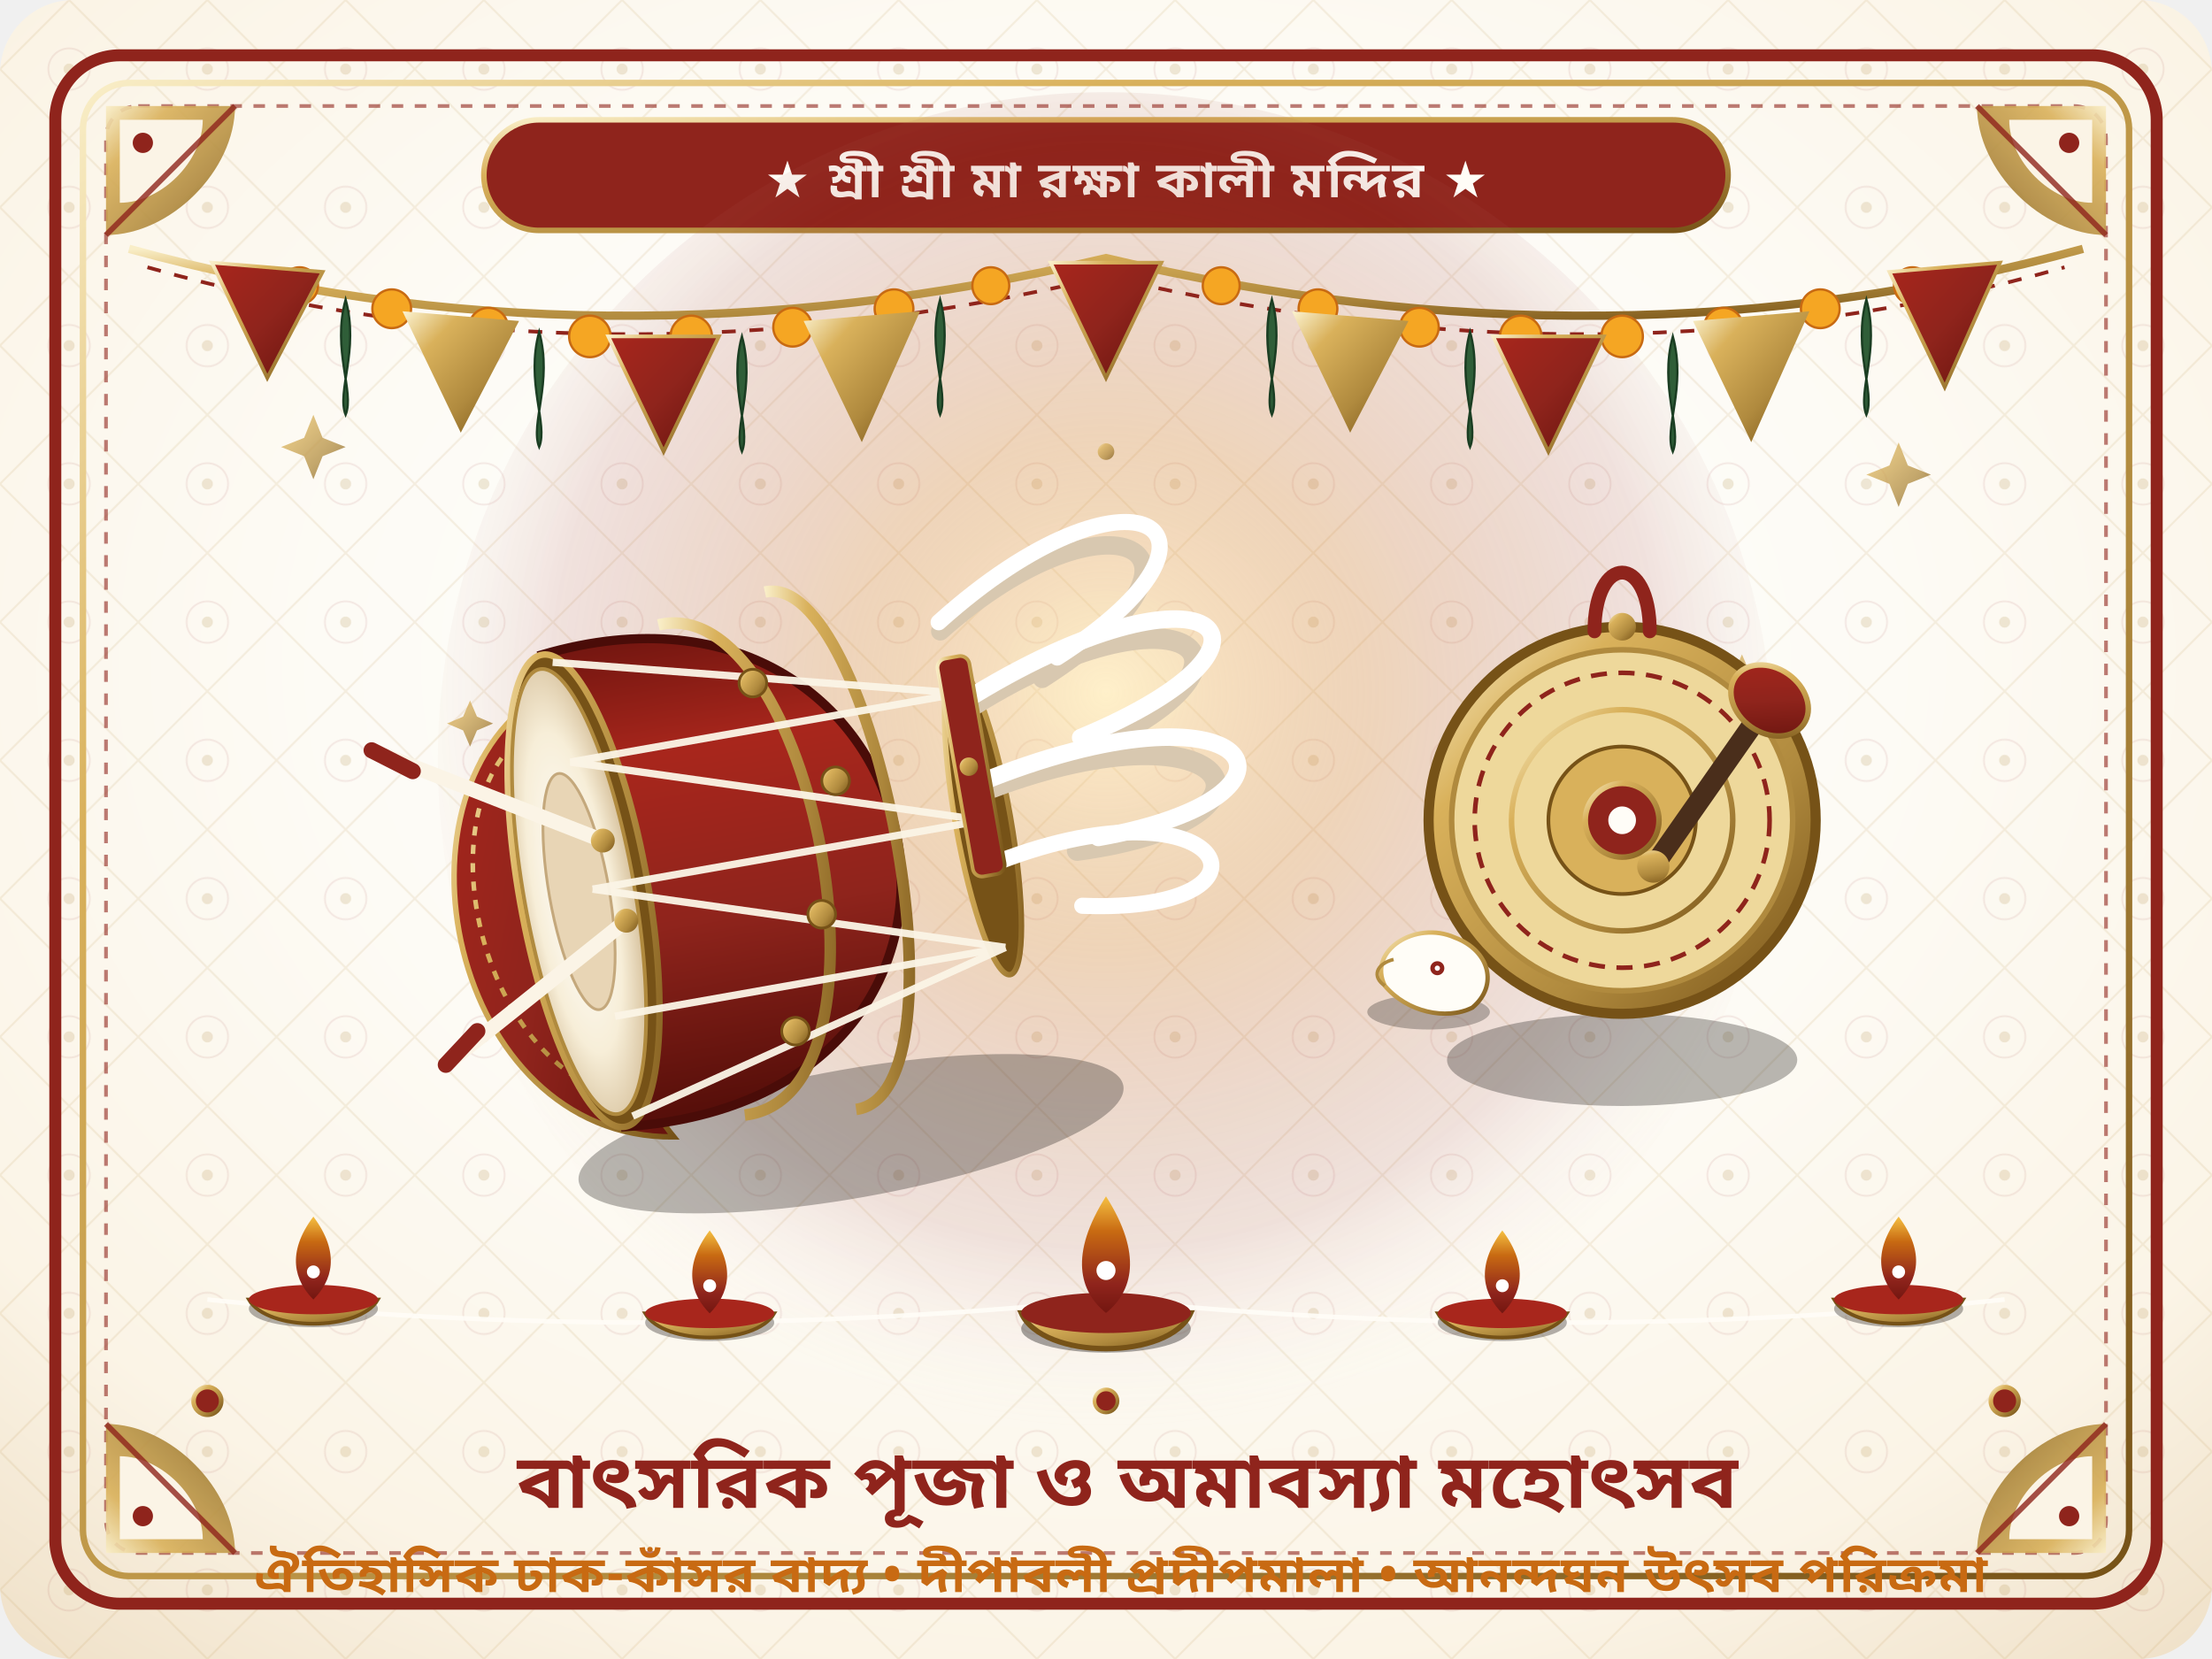
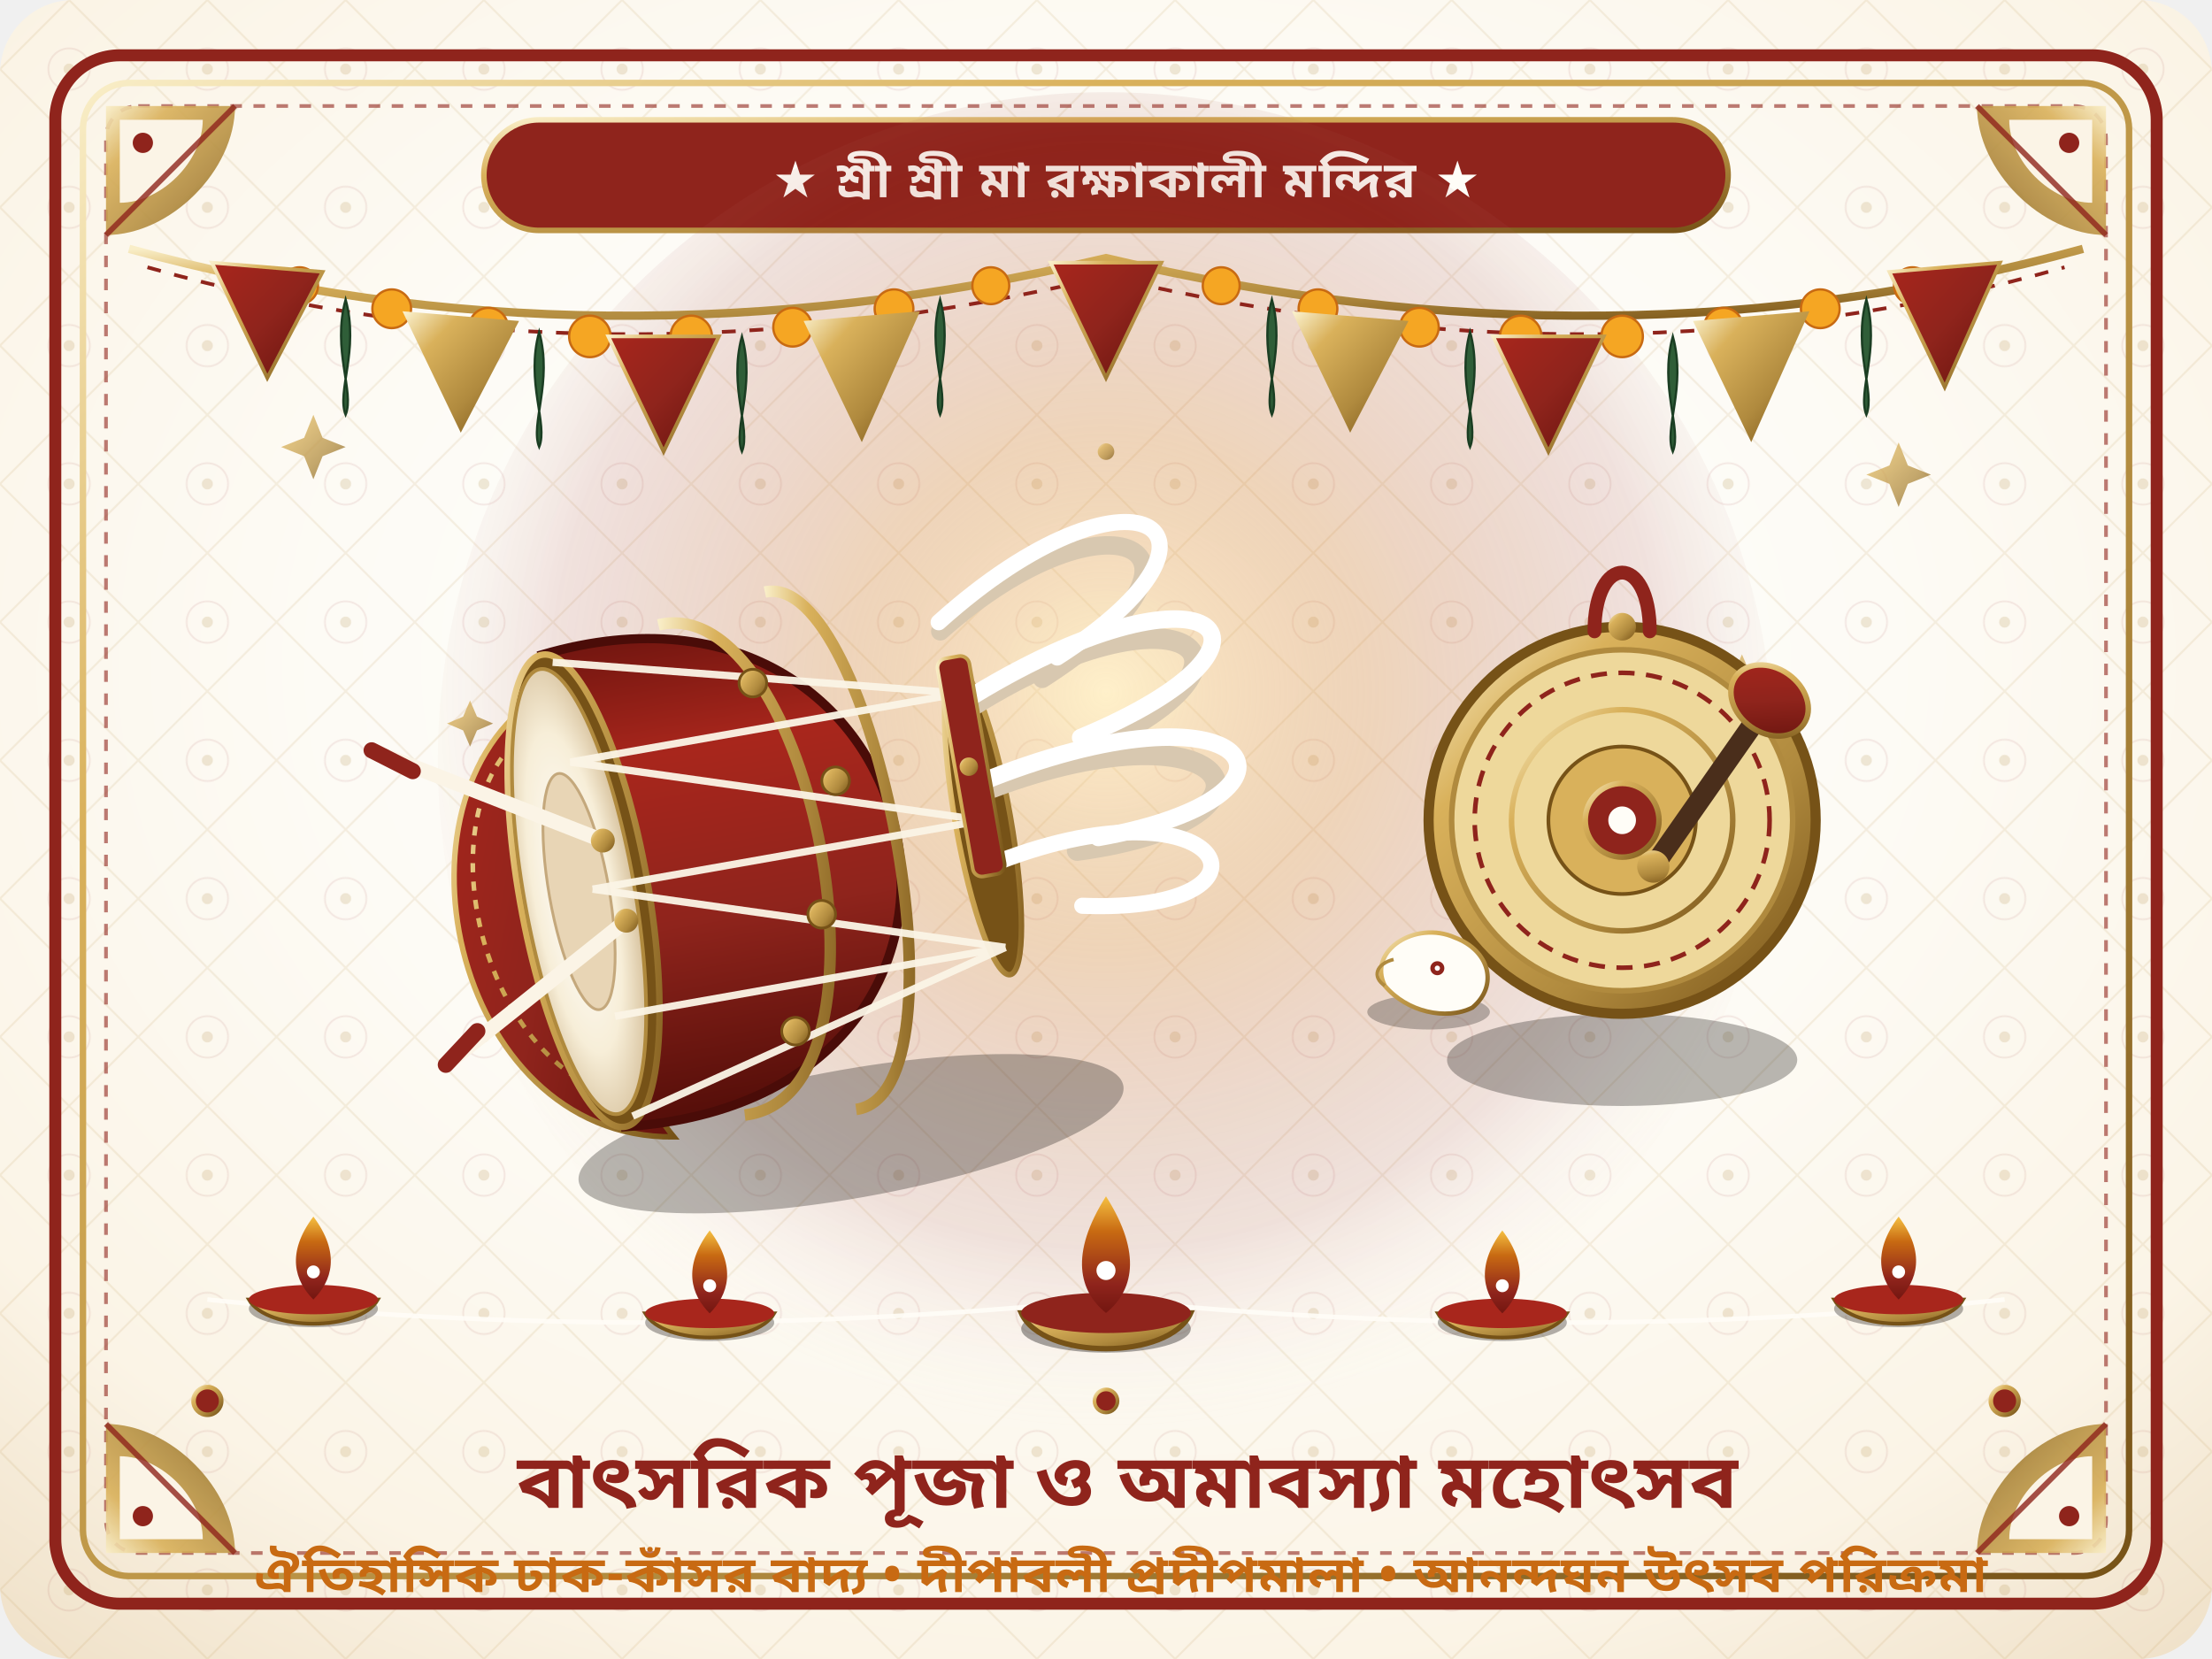
<svg xmlns="http://www.w3.org/2000/svg" xmlns:xlink="http://www.w3.org/1999/xlink" viewBox="0 0 480 360" width="480" height="360" fill="none" xml:space="preserve">
  <defs>
    <radialGradient id="festCanvasBg" cx="50%" cy="40%" r="78%">
      <stop offset="0%" stop-color="#FFFFFF" />
      <stop offset="45%" stop-color="#FDFBF5" />
      <stop offset="78%" stop-color="#FBF4E6" />
      <stop offset="100%" stop-color="#EFE0C7" />
    </radialGradient>
    <pattern id="festAlpanaTile" width="30" height="30" patternUnits="userSpaceOnUse">
      <path d="M 15 0 L 30 15 L 15 30 L 0 15 Z" fill="none" stroke="#B08A3E" stroke-width="0.45" stroke-opacity="0.12" />
      <circle cx="15" cy="15" r="4.5" fill="none" stroke="#8F241C" stroke-width="0.4" stroke-opacity="0.08" />
      <circle cx="15" cy="15" r="1.2" fill="#B08A3E" fill-opacity="0.18" />
    </pattern>
    <radialGradient id="festCelebrationAura" cx="50%" cy="45%" r="55%">
      <stop offset="0%" stop-color="#FFDE8A" stop-opacity="0.45" />
      <stop offset="35%" stop-color="#C86A12" stop-opacity="0.28" />
      <stop offset="75%" stop-color="#8F241C" stop-opacity="0.12" />
      <stop offset="100%" stop-color="#FBF4E6" stop-opacity="0" />
    </radialGradient>
    <linearGradient id="festGoldGrad" x1="0%" y1="0%" x2="100%" y2="100%">
      <stop offset="0%" stop-color="#F9EEC8" />
      <stop offset="25%" stop-color="#D9B15B" />
      <stop offset="65%" stop-color="#B08A3E" />
      <stop offset="100%" stop-color="#765217" />
    </linearGradient>
    <linearGradient id="festCrimsonGrad" x1="0%" y1="0%" x2="100%" y2="100%">
      <stop offset="0%" stop-color="#A8261C" />
      <stop offset="50%" stop-color="#8F241C" />
      <stop offset="100%" stop-color="#65120D" />
    </linearGradient>
    <linearGradient id="festDhaakWood" x1="0%" y1="0%" x2="0%" y2="100%">
      <stop offset="0%" stop-color="#731610" />
      <stop offset="25%" stop-color="#A8261C" />
      <stop offset="60%" stop-color="#8F241C" />
      <stop offset="100%" stop-color="#550E09" />
    </linearGradient>
    <radialGradient id="drumSkinGrad" cx="45%" cy="50%" r="55%">
      <stop offset="0%" stop-color="#FFFFFF" />
      <stop offset="65%" stop-color="#F7EED8" />
      <stop offset="100%" stop-color="#D8C39F" />
    </radialGradient>
    <linearGradient id="festFlameGrad" x1="0%" y1="100%" x2="0%" y2="0%">
      <stop offset="0%" stop-color="#731610" />
      <stop offset="25%" stop-color="#8F241C" />
      <stop offset="70%" stop-color="#C86A12" />
      <stop offset="100%" stop-color="#F5C042" />
    </linearGradient>
    <g id="festCornerFiligree">
      <path d="M 0,0 L 28,0 C 28,14 14,28 0,28 Z" fill="url(#festGoldGrad)" opacity="0.9" />
      <path d="M 3,3 L 21,3 C 21,12 12,21 3,21 Z" fill="#FBF4E6" />
      <circle cx="8" cy="8" r="2.2" fill="#8F241C" />
      <path d="M 0,28 L 28,0" stroke="#8F241C" stroke-width="1.2" opacity="0.8" />
    </g>
  </defs>
  <rect width="480" height="360" rx="16" fill="url(#festCanvasBg)" />
  <rect width="480" height="360" rx="16" fill="url(#festAlpanaTile)" />
  <rect x="12" y="12" width="456" height="336" rx="14" fill="none" stroke="#8F241C" stroke-width="2.6" />
  <rect x="18" y="18" width="444" height="324" rx="10" fill="none" stroke="url(#festGoldGrad)" stroke-width="1.4" />
  <rect x="23" y="23" width="434" height="314" rx="7" fill="none" stroke="#8F241C" stroke-width="0.8" stroke-dasharray="2.5 2.5" opacity="0.6" />
  <use xlink:href="#festCornerFiligree" x="23" y="23" />
  <use xlink:href="#festCornerFiligree" x="457" y="23" transform="rotate(90 457 23)" />
  <use xlink:href="#festCornerFiligree" x="457" y="337" transform="rotate(180 457 337)" />
  <use xlink:href="#festCornerFiligree" x="23" y="337" transform="rotate(270 23 337)" />
  <g transform="translate(240, 38)">
    <rect x="-135" y="-12" width="270" height="24" rx="12" fill="#8F241C" stroke="url(#festGoldGrad)" stroke-width="1.2" />
    <text x="0" y="1" text-anchor="middle" dominant-baseline="central" font-family="'Noto Sans Bengali', 'SolaimanLipi', 'Nirmala UI', sans-serif" font-size="11" font-weight="700" fill="#FFFDF7" letter-spacing="0.6" text-rendering="geometricPrecision">
-       ★ শ্রী শ্রী মা রক্ষা কালী মন্দির ★
+       ★ শ্রী শ্রী মা রক্ষাকালী মন্দির ★
    </text>
  </g>
  <circle cx="240" cy="165" r="145" fill="url(#festCelebrationAura)" />
  <g fill="url(#festGoldGrad)" opacity="0.75" aria-hidden="true">
    <path d="M 68,90 L 70,95 L 75,97 L 70,99 L 68,104 L 66,99 L 61,97 L 66,95 Z" />
    <path d="M 412,96 L 414,101 L 419,103 L 414,105 L 412,110 L 410,105 L 405,103 L 410,101 Z" />
    <path d="M 102,152 L 103.5,155.5 L 107,157 L 103.5,158.5 L 102,162 L 100.5,158.5 L 97,157 L 100.5,155.5 Z" />
    <path d="M 378,142 L 379.5,145.5 L 383,147 L 379.5,148.5 L 378,152 L 376.5,148.5 L 373,147 L 376.5,145.5 Z" />
    <circle cx="240" cy="98" r="1.8" />
    <circle cx="120" cy="188" r="1.5" />
    <circle cx="360" cy="178" r="1.5" />
  </g>
  <g id="festiveToran">
    <path d="M 28,54 Q 130,82 240,56 Q 350,82 452,54" stroke="url(#festGoldGrad)" stroke-width="1.8" fill="none" />
    <path d="M 32,58 Q 130,86 240,60 Q 350,86 448,58" stroke="#8F241C" stroke-width="0.8" fill="none" stroke-dasharray="3 3" />
    <g fill="#F5A623" stroke="#C86A12" stroke-width="0.5">
      <circle cx="65" cy="62" r="4" />
      <circle cx="85" cy="67" r="4.2" />
      <circle cx="106" cy="71" r="4.2" />
      <circle cx="128" cy="73" r="4.5" />
      <circle cx="150" cy="73" r="4.5" />
      <circle cx="172" cy="71" r="4.2" />
      <circle cx="194" cy="67" r="4.2" />
      <circle cx="215" cy="62" r="4" />
      <circle cx="265" cy="62" r="4" />
      <circle cx="286" cy="67" r="4.2" />
      <circle cx="308" cy="71" r="4.2" />
      <circle cx="330" cy="73" r="4.5" />
      <circle cx="352" cy="73" r="4.5" />
      <circle cx="374" cy="71" r="4.2" />
      <circle cx="395" cy="67" r="4.2" />
      <circle cx="415" cy="62" r="4" />
    </g>
    <g fill="#2F5E38" stroke="#1B3E23" stroke-width="0.5">
      <path d="M 75,65 C 72,76 77,85 75,90 C 73,85 78,76 75,65 Z" />
      <path d="M 117,72 C 114,83 119,92 117,97 C 115,92 120,83 117,72 Z" />
      <path d="M 161,73 C 158,84 163,93 161,98 C 159,93 164,84 161,73 Z" />
      <path d="M 204,65 C 201,76 206,85 204,90 C 202,85 207,76 204,65 Z" />
      <path d="M 276,65 C 273,76 278,85 276,90 C 274,85 279,76 276,65 Z" />
      <path d="M 319,72 C 316,83 321,92 319,97 C 317,92 322,83 319,72 Z" />
      <path d="M 363,73 C 360,84 365,93 363,98 C 361,93 366,84 363,73 Z" />
      <path d="M 405,65 C 402,76 407,85 405,90 C 403,85 408,76 405,65 Z" />
    </g>
    <g stroke="url(#festGoldGrad)" stroke-width="0.8">
      <polygon points="46,57 58,82 70,59" fill="url(#festCrimsonGrad)" />
      <polygon points="88,68 100,93 112,70" fill="url(#festGoldGrad)" />
      <polygon points="132,73 144,98 156,73" fill="url(#festCrimsonGrad)" />
      <polygon points="175,70 187,95 199,68" fill="url(#festGoldGrad)" />
      <polygon points="228,57 240,82 252,57" fill="url(#festCrimsonGrad)" />
      <polygon points="281,68 293,93 305,70" fill="url(#festGoldGrad)" />
      <polygon points="324,73 336,98 348,73" fill="url(#festCrimsonGrad)" />
      <polygon points="368,70 380,95 392,68" fill="url(#festGoldGrad)" />
      <polygon points="410,59 422,84 434,57" fill="url(#festCrimsonGrad)" />
    </g>
  </g>
  <g id="traditionalDhaak" transform="translate(168, 186) rotate(-10)">
    <ellipse cx="6" cy="62" rx="60" ry="14" fill="#24201D" opacity="0.32" />
    <path d="         M -42,-44         C -82,-30 -80,48 -32,56         C -40,42 -44,12 -34,-26         Z       " fill="url(#festCrimsonGrad)" stroke="url(#festGoldGrad)" stroke-width="1.2" />
    <path d="M -48,-36 C -74,-24 -72,38 -36,48" stroke="url(#festGoldGrad)" stroke-width="1" stroke-dasharray="2 2" fill="none" />
    <path d="         M -42,-52         C 48,-62 52,62 -42,52         Z       " fill="url(#festDhaakWood)" stroke="#4A0C08" stroke-width="2" />
    <path d="M -16,-54 C 18,-56 20,56 -16,54" stroke="url(#festGoldGrad)" stroke-width="2.5" fill="none" />
    <path d="M 8,-57 C 32,-58 34,58 8,57" stroke="url(#festGoldGrad)" stroke-width="2.5" fill="none" />
    <ellipse cx="-42" cy="0" rx="14" ry="52" fill="#765217" stroke="url(#festGoldGrad)" stroke-width="1.4" />
    <ellipse cx="-43" cy="0" rx="12" ry="49" fill="url(#drumSkinGrad)" stroke="#B08A3E" stroke-width="0.8" />
    <ellipse cx="-43" cy="0" rx="6.5" ry="26" fill="#E8D5B5" stroke="#C4A87C" stroke-width="0.6" />
    <ellipse cx="46" cy="0" rx="6" ry="34" fill="#765217" stroke="url(#festGoldGrad)" stroke-width="1.2" />
    <g stroke="#FBF4E6" stroke-width="1.6" opacity="0.95" fill="none">
      <line x1="-40" y1="-50" x2="46" y2="-28" />
      <line x1="-40" y1="-28" x2="46" y2="-28" />
      <line x1="-40" y1="-28" x2="46" y2="0" />
      <line x1="-40" y1="0" x2="46" y2="0" />
      <line x1="-40" y1="0" x2="46" y2="28" />
      <line x1="-40" y1="28" x2="46" y2="28" />
      <line x1="-40" y1="50" x2="46" y2="28" />
    </g>
    <g fill="url(#festGoldGrad)" stroke="#765217" stroke-width="0.6">
      <circle cx="2" cy="-38" r="3" />
      <circle cx="16" cy="-14" r="3" />
      <circle cx="8" cy="14" r="3" />
      <circle cx="-2" cy="38" r="3" />
    </g>
    <g id="dhaakFeathers">
      <path d="M 44,-42 C 86,-68 112,-48 64,-28" stroke="#D8C8B0" stroke-width="4" fill="none" stroke-linecap="round" />
      <path d="M 46,-24 C 98,-46 120,-22 66,-10" stroke="#D8C8B0" stroke-width="4.5" fill="none" stroke-linecap="round" />
      <path d="M 46,-6 C 104,-18 116,12 65,10" stroke="#D8C8B0" stroke-width="4.5" fill="none" stroke-linecap="round" />
      <path d="M 44,-44 C 92,-74 116,-52 68,-32" stroke="#FFFFFF" stroke-width="3.5" fill="none" stroke-linecap="round" />
      <path d="M 46,-26 C 105,-50 124,-26 70,-14" stroke="#FFFFFF" stroke-width="3.8" fill="none" stroke-linecap="round" />
      <path d="M 46,-8 C 110,-22 122,8 70,8" stroke="#FFFFFF" stroke-width="3.8" fill="none" stroke-linecap="round" />
      <path d="M 45,10 C 100,-2 110,32 64,22" stroke="#FFFFFF" stroke-width="3.5" fill="none" stroke-linecap="round" />
      <rect x="42" y="-36" width="7" height="48" rx="2" fill="#8F241C" stroke="url(#festGoldGrad)" stroke-width="0.8" />
      <circle cx="45" cy="-12" r="2" fill="url(#festGoldGrad)" />
    </g>
    <path d="M -82,-38 L -36,-10" stroke="#FBF4E6" stroke-width="3.2" stroke-linecap="round" />
    <circle cx="-36" cy="-10" r="2.6" fill="url(#festGoldGrad)" />
    <path d="M -82,-38 L -74,-32" stroke="#8F241C" stroke-width="3.5" stroke-linecap="round" />
    <path d="M -78,32 L -34,8" stroke="#FBF4E6" stroke-width="3.2" stroke-linecap="round" />
    <circle cx="-34" cy="8" r="2.6" fill="url(#festGoldGrad)" />
    <path d="M -78,32 L -70,26" stroke="#8F241C" stroke-width="3.5" stroke-linecap="round" />
  </g>
  <g id="bellMetalKasar" transform="translate(352, 178)">
    <ellipse cx="0" cy="52" rx="38" ry="10" fill="#24201D" opacity="0.32" />
    <circle cx="0" cy="0" r="42" fill="url(#festGoldGrad)" stroke="#765217" stroke-width="2.2" />
    <circle cx="0" cy="0" r="37" fill="#EED89B" stroke="#B08A3E" stroke-width="1.2" />
    <circle cx="0" cy="0" r="32" fill="none" stroke="#8F241C" stroke-width="1" stroke-dasharray="3.5 2.5" />
    <circle cx="0" cy="0" r="24" fill="none" stroke="url(#festGoldGrad)" stroke-width="1.2" />
    <circle cx="0" cy="0" r="16" fill="#D9B15B" stroke="#765217" stroke-width="0.8" />
    <circle cx="0" cy="0" r="8" fill="#8F241C" stroke="url(#festGoldGrad)" stroke-width="1.2" />
    <circle cx="0" cy="0" r="3" fill="#FFFDF7" />
    <path d="M -6,-41 C -6,-58 6,-58 6,-41" stroke="#8F241C" stroke-width="3" fill="none" stroke-linecap="round" />
    <circle cx="0" cy="-42" r="3" fill="url(#festGoldGrad)" />
    <g transform="translate(32, -26) rotate(35)">
      <line x1="0" y1="0" x2="0" y2="44" stroke="#4A2E1B" stroke-width="4.5" stroke-linecap="round" />
      <circle cx="0" cy="44" r="3.5" fill="url(#festGoldGrad)" />
      <ellipse cx="0" cy="0" rx="9" ry="7" fill="url(#festCrimsonGrad)" stroke="url(#festGoldGrad)" stroke-width="1.2" />
      <line x1="-7" y1="0" x2="7" y2="0" stroke="url(#festGoldGrad)" stroke-width="0.8" />
    </g>
    <g transform="translate(-42, 34) scale(0.95)">
      <ellipse cx="0" cy="8" rx="14" ry="4" fill="#24201D" opacity="0.3" />
      <path d="           M -10,2           C -14,-6 -3,-13 6,-9           C 14,-6 16,2 10,7           C 4,10 -5,8 -10,2           Z         " fill="#FFFDF7" stroke="url(#festGoldGrad)" stroke-width="1" />
      <path d="M -10,2 C -13,0 -12,-3 -8,-4" stroke="#B08A3E" stroke-width="0.8" fill="none" />
      <circle cx="2" cy="-2" r="1.6" fill="#8F241C" />
      <circle cx="2" cy="-2" r="0.6" fill="#FFFFFF" />
    </g>
  </g>
  <g id="groundAlpana" stroke="#FFFDF7" stroke-width="1" fill="none" opacity="0.9">
    <path d="M 45,282 Q 142,292 240,282 Q 338,292 435,282" />
    <g transform="translate(68, 280) scale(0.7)">
      <path d="M 0,0 C -10,-8 -12,8 0,10 C 12,8 10,-8 0,0 Z" fill="#FFFDF7" opacity="0.4" />
      <circle cx="0" cy="5" r="2" fill="#FFFDF7" />
    </g>
    <g transform="translate(154, 283) scale(0.7)">
      <path d="M 0,0 C -10,-8 -12,8 0,10 C 12,8 10,-8 0,0 Z" fill="#FFFDF7" opacity="0.4" />
      <circle cx="0" cy="5" r="2" fill="#FFFDF7" />
    </g>
    <g transform="translate(240, 284) scale(0.8)">
      <path d="M 0,0 C -12,-10 -14,10 0,12 C 14,10 12,-10 0,0 Z" fill="#FFFDF7" opacity="0.5" />
      <circle cx="0" cy="6" r="2.5" fill="#FFFDF7" />
    </g>
    <g transform="translate(326, 283) scale(0.7)">
      <path d="M 0,0 C -10,-8 -12,8 0,10 C 12,8 10,-8 0,0 Z" fill="#FFFDF7" opacity="0.4" />
      <circle cx="0" cy="5" r="2" fill="#FFFDF7" />
    </g>
    <g transform="translate(412, 280) scale(0.7)">
      <path d="M 0,0 C -10,-8 -12,8 0,10 C 12,8 10,-8 0,0 Z" fill="#FFFDF7" opacity="0.4" />
      <circle cx="0" cy="5" r="2" fill="#FFFDF7" />
    </g>
  </g>
  <g transform="translate(68, 276)">
    <ellipse cx="0" cy="8" rx="14" ry="4" fill="#24201D" opacity="0.35" />
    <path d="M -14,6 C -10,13 10,13 14,6 Z" fill="url(#festGoldGrad)" stroke="#765217" stroke-width="0.8" />
    <ellipse cx="0" cy="6" rx="14" ry="3.2" fill="#A8261C" />
    <path d="M 0,6 C -4,2 -6,-4 0,-12 C 6,-4 4,2 0,6 Z" fill="url(#festFlameGrad)" />
    <circle cx="0" cy="0" r="1.4" fill="#FFFFFF" />
  </g>
  <g transform="translate(154, 279)">
    <ellipse cx="0" cy="8" rx="14" ry="4" fill="#24201D" opacity="0.35" />
    <path d="M -14,6 C -10,13 10,13 14,6 Z" fill="url(#festGoldGrad)" stroke="#765217" stroke-width="0.8" />
    <ellipse cx="0" cy="6" rx="14" ry="3.2" fill="#A8261C" />
    <path d="M 0,6 C -4,2 -6,-4 0,-12 C 6,-4 4,2 0,6 Z" fill="url(#festFlameGrad)" />
    <circle cx="0" cy="0" r="1.4" fill="#FFFFFF" />
  </g>
  <g transform="translate(240, 278) scale(1.15)">
    <ellipse cx="0" cy="9" rx="16" ry="4.5" fill="#24201D" opacity="0.4" />
    <path d="M -16,6 C -12,15 12,15 16,6 Z" fill="url(#festGoldGrad)" stroke="#765217" stroke-width="1" />
    <ellipse cx="0" cy="6" rx="16" ry="3.8" fill="#8F241C" />
    <path d="M 0,6 C -5,2 -7,-5 0,-16 C 7,-5 5,2 0,6 Z" fill="url(#festFlameGrad)" />
    <circle cx="0" cy="-2" r="1.8" fill="#FFFFFF" />
  </g>
  <g transform="translate(326, 279)">
    <ellipse cx="0" cy="8" rx="14" ry="4" fill="#24201D" opacity="0.35" />
    <path d="M -14,6 C -10,13 10,13 14,6 Z" fill="url(#festGoldGrad)" stroke="#765217" stroke-width="0.8" />
    <ellipse cx="0" cy="6" rx="14" ry="3.2" fill="#A8261C" />
    <path d="M 0,6 C -4,2 -6,-4 0,-12 C 6,-4 4,2 0,6 Z" fill="url(#festFlameGrad)" />
    <circle cx="0" cy="0" r="1.4" fill="#FFFFFF" />
  </g>
  <g transform="translate(412, 276)">
    <ellipse cx="0" cy="8" rx="14" ry="4" fill="#24201D" opacity="0.35" />
    <path d="M -14,6 C -10,13 10,13 14,6 Z" fill="url(#festGoldGrad)" stroke="#765217" stroke-width="0.8" />
    <ellipse cx="0" cy="6" rx="14" ry="3.2" fill="#A8261C" />
    <path d="M 0,6 C -4,2 -6,-4 0,-12 C 6,-4 4,2 0,6 Z" fill="url(#festFlameGrad)" />
    <circle cx="0" cy="0" r="1.4" fill="#FFFFFF" />
  </g>
  <line x1="45" y1="304" x2="435" y2="304" stroke="url(#festGoldGrad)" stroke-width="1.6" stroke-linecap="round" />
  <circle cx="45" cy="304" r="3" fill="#8F241C" stroke="url(#festGoldGrad)" stroke-width="1" />
  <circle cx="435" cy="304" r="3" fill="#8F241C" stroke="url(#festGoldGrad)" stroke-width="1" />
  <circle cx="240" cy="304" r="2.5" fill="#8F241C" stroke="url(#festGoldGrad)" stroke-width="0.8" />
  <text x="240" y="323" text-anchor="middle" dominant-baseline="central" font-family="'Noto Sans Bengali', 'SolaimanLipi', 'Nirmala UI', sans-serif" font-size="16.5" font-weight="700" fill="#8F241C" letter-spacing="0.4" text-rendering="geometricPrecision">
    বাৎসরিক পূজা ও অমাবস্যা মহোৎসব
  </text>
  <text x="240" y="341" text-anchor="middle" dominant-baseline="central" font-family="'Noto Sans Bengali', 'SolaimanLipi', 'Nirmala UI', sans-serif" font-size="11" font-weight="600" fill="#C86A12" letter-spacing="0.3" text-rendering="geometricPrecision">
    ঐতিহাসিক ঢাক-কাঁসর বাদ্য • দীপাবলী প্রদীপমালা • আনন্দঘন উৎসব পরিক্রমা
  </text>
</svg>
